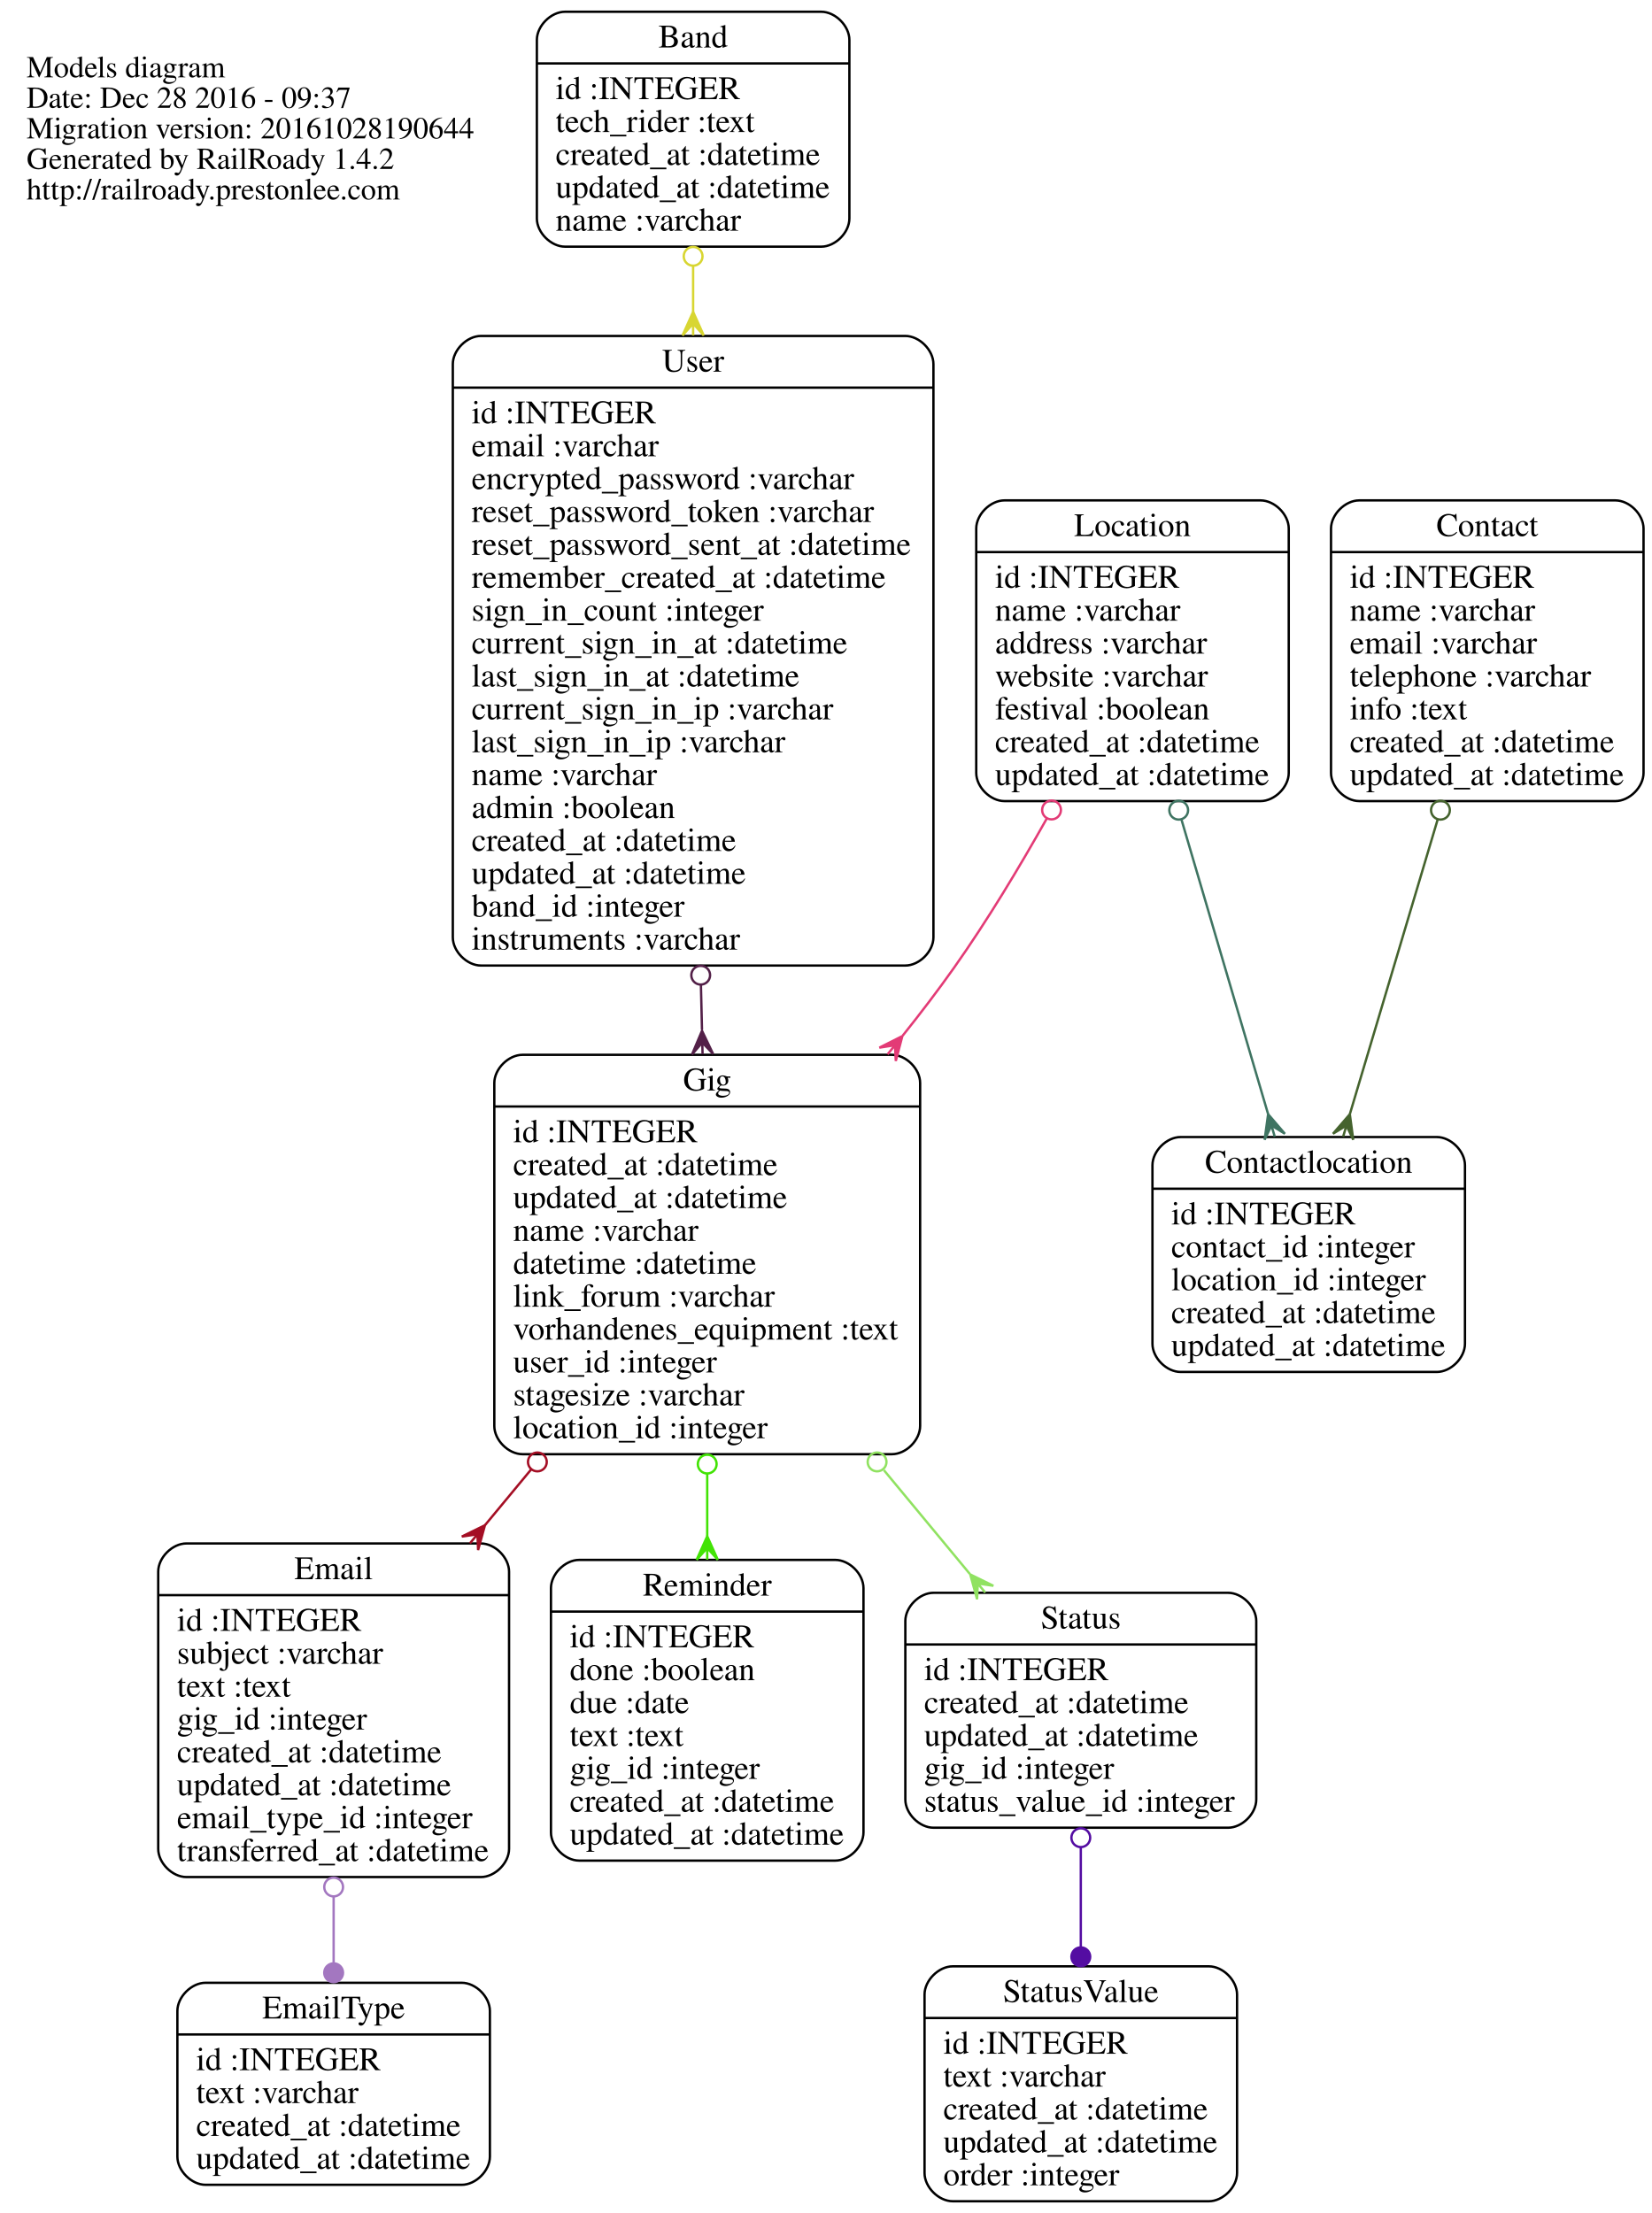
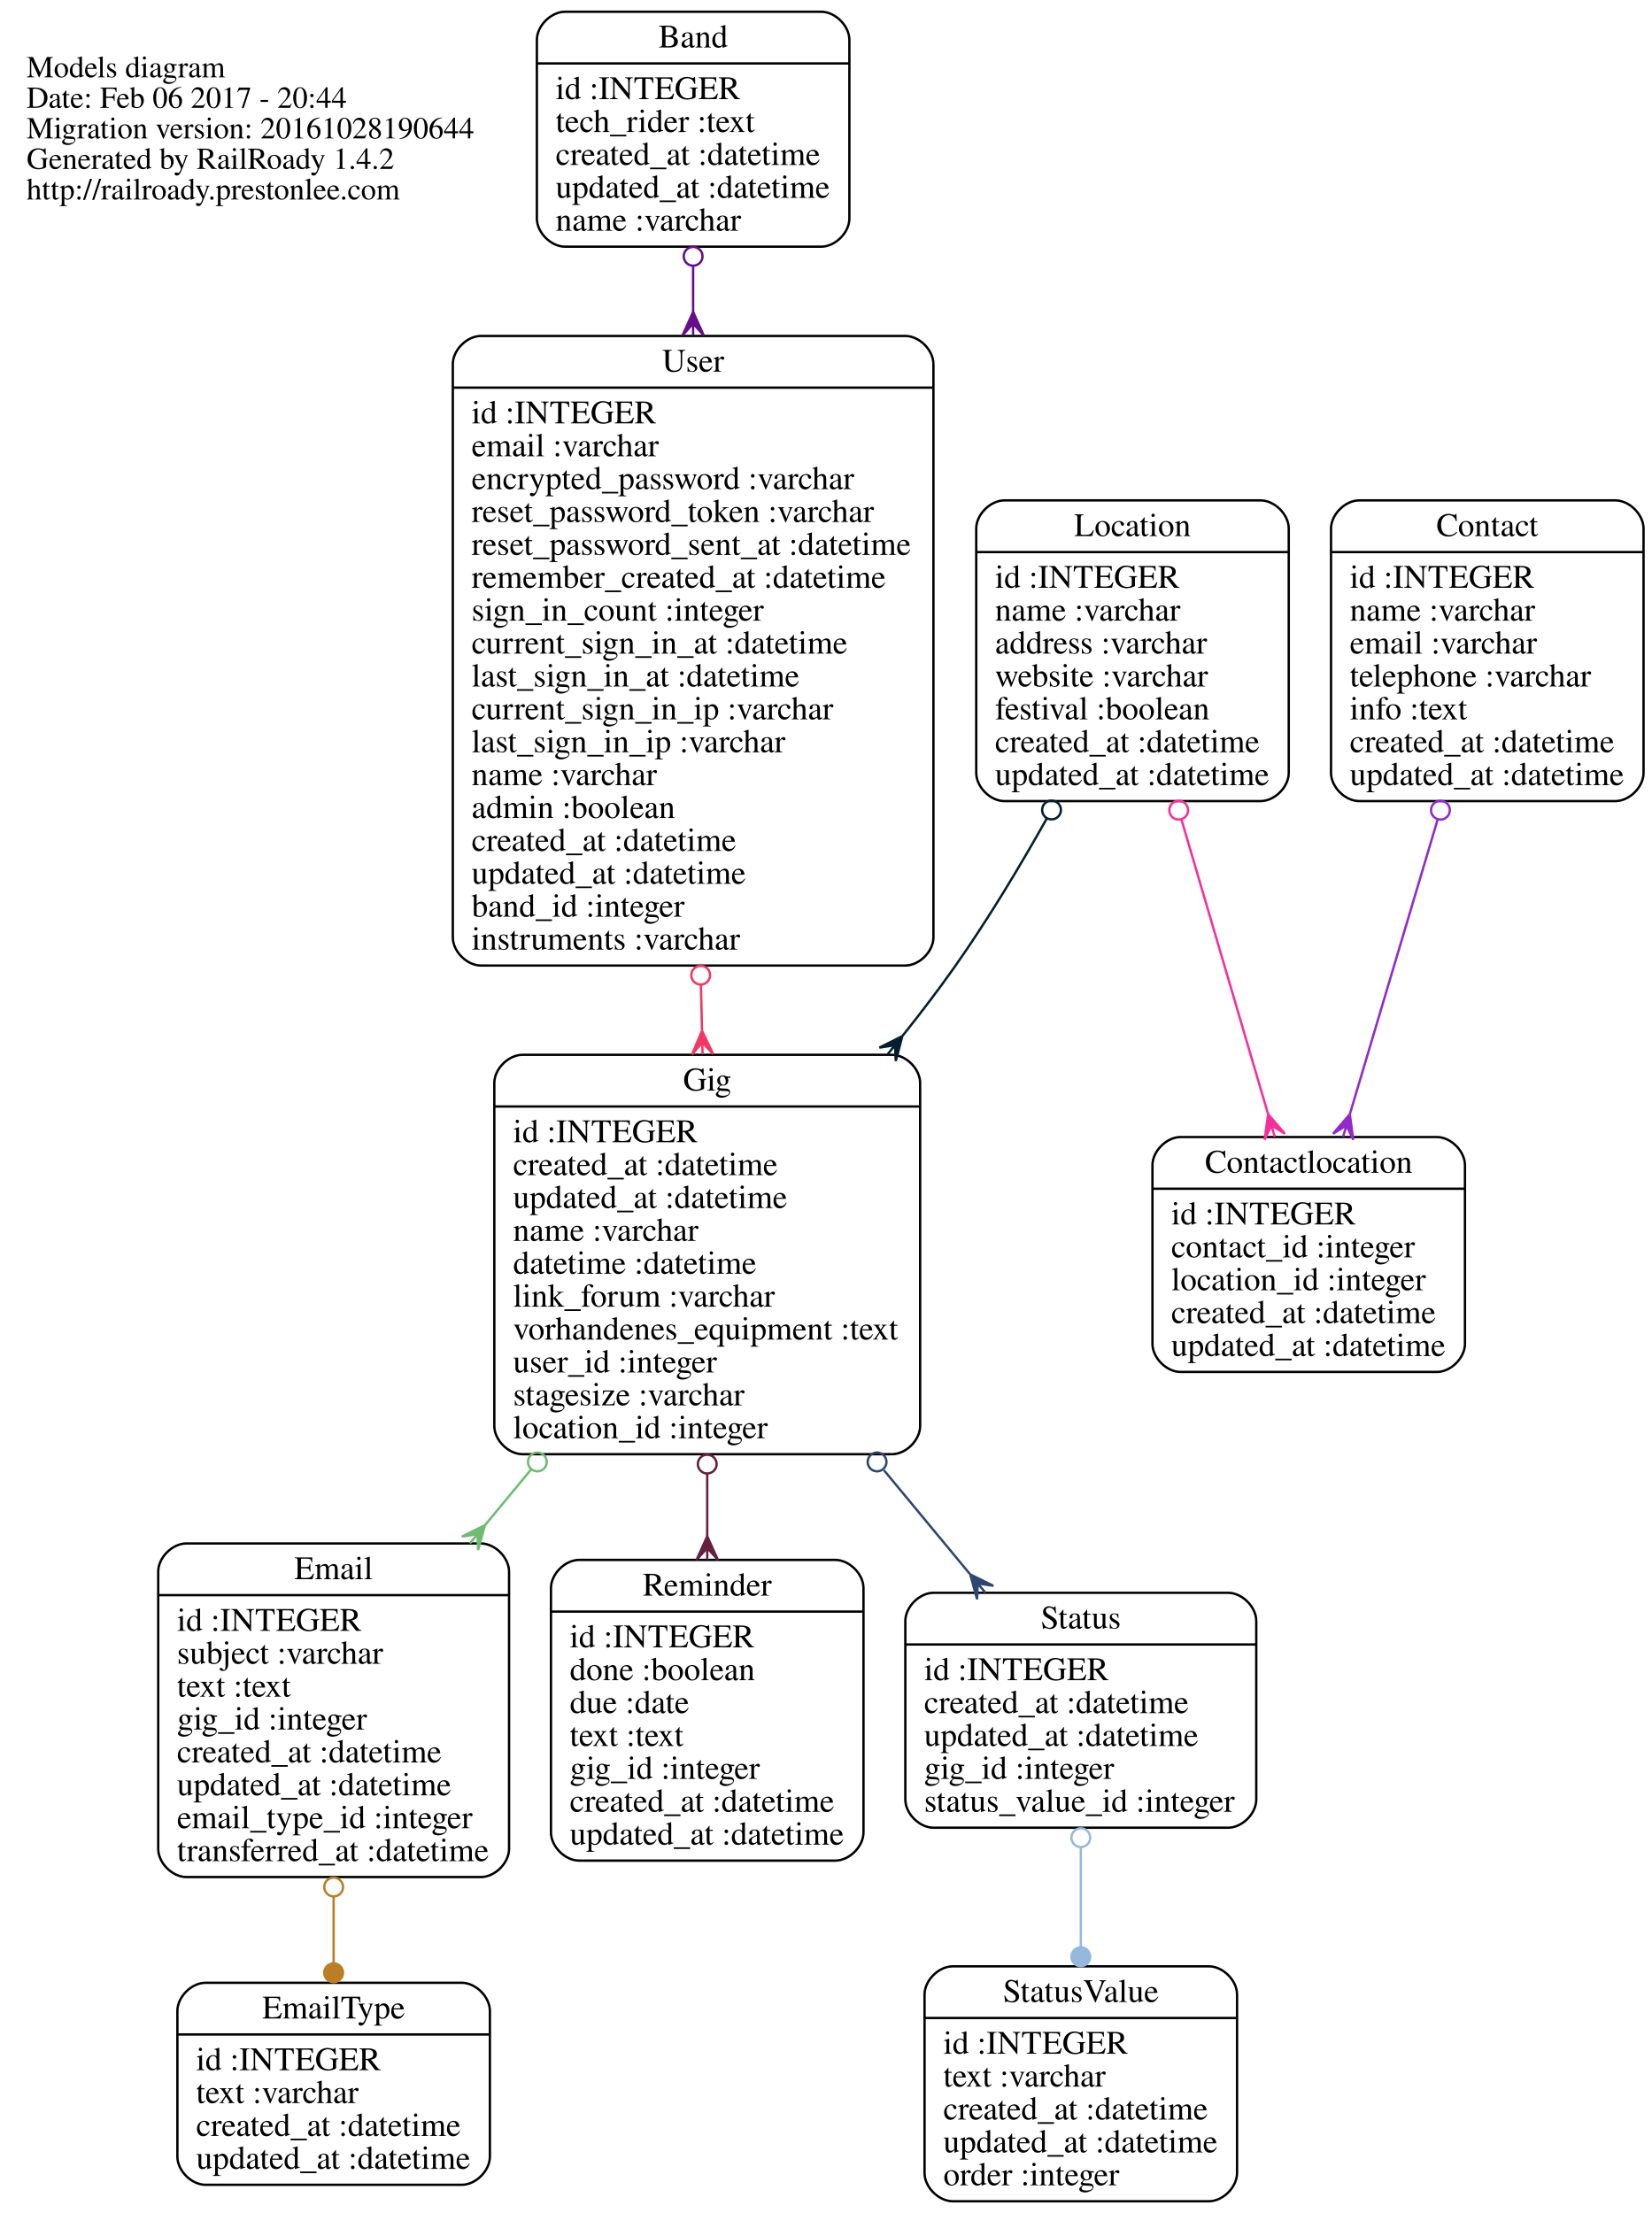
<svg xmlns="http://www.w3.org/2000/svg" width="703pt" height="942pt" viewBox="0.00 0.00 703.00 942.00">
  <g id="graph0" class="graph" transform="scale(1 1) rotate(0) translate(4 938)">
    <polygon fill="none" stroke="none" points="-4,4 -4,-938 699,-938 699,4 -4,4" />
    <g id="node1" class="node">
      <text text-anchor="start" x="7.312" y="-905.1" font-family="Times,serif" font-size="13.00">Models diagram</text>
-       <text text-anchor="start" x="7.312" y="-892.1" font-family="Times,serif" font-size="13.00">Date: Dec 28 2016 - 09:37</text>
+       <text text-anchor="start" x="7.312" y="-892.1" font-family="Times,serif" font-size="13.00">Date: Feb 06 2017 - 20:44</text>
      <text text-anchor="start" x="7.312" y="-879.1" font-family="Times,serif" font-size="13.00">Migration version: 20161028190644</text>
      <text text-anchor="start" x="7.312" y="-866.1" font-family="Times,serif" font-size="13.00">Generated by RailRoady 1.4.2</text>
      <text text-anchor="start" x="7.312" y="-853.1" font-family="Times,serif" font-size="13.00">http://railroady.prestonlee.com</text>
    </g>
    <g id="node2" class="node">
      <path fill="none" stroke="black" d="M236.495,-833C236.495,-833 345.505,-833 345.505,-833 351.505,-833 357.505,-839 357.505,-845 357.505,-845 357.505,-921 357.505,-921 357.505,-927 351.505,-933 345.505,-933 345.505,-933 236.495,-933 236.495,-933 230.495,-933 224.495,-927 224.495,-921 224.495,-921 224.495,-845 224.495,-845 224.495,-839 230.495,-833 236.495,-833" />
      <text text-anchor="middle" x="291" y="-917.8" font-family="Times,serif" font-size="14.00">Band</text>
      <polyline fill="none" stroke="black" points="224.495,-911 357.505,-911 " />
      <text text-anchor="start" x="232.495" y="-895.8" font-family="Times,serif" font-size="14.00">id :INTEGER</text>
      <text text-anchor="start" x="232.495" y="-881.8" font-family="Times,serif" font-size="14.00">tech_rider :text</text>
      <text text-anchor="start" x="232.495" y="-867.8" font-family="Times,serif" font-size="14.00">created_at :datetime</text>
      <text text-anchor="start" x="232.495" y="-853.8" font-family="Times,serif" font-size="14.00">updated_at :datetime</text>
      <text text-anchor="start" x="232.495" y="-839.8" font-family="Times,serif" font-size="14.00">name :varchar</text>
    </g>
    <g id="node12" class="node">
      <path fill="none" stroke="black" d="M200.722,-527C200.722,-527 381.278,-527 381.278,-527 387.278,-527 393.278,-533 393.278,-539 393.278,-539 393.278,-783 393.278,-783 393.278,-789 387.278,-795 381.278,-795 381.278,-795 200.722,-795 200.722,-795 194.722,-795 188.722,-789 188.722,-783 188.722,-783 188.722,-539 188.722,-539 188.722,-533 194.722,-527 200.722,-527" />
      <text text-anchor="middle" x="291" y="-779.8" font-family="Times,serif" font-size="14.00">User</text>
      <polyline fill="none" stroke="black" points="188.722,-773 393.278,-773 " />
      <text text-anchor="start" x="196.722" y="-757.8" font-family="Times,serif" font-size="14.00">id :INTEGER</text>
      <text text-anchor="start" x="196.722" y="-743.8" font-family="Times,serif" font-size="14.00">email :varchar</text>
      <text text-anchor="start" x="196.722" y="-729.8" font-family="Times,serif" font-size="14.00">encrypted_password :varchar</text>
      <text text-anchor="start" x="196.722" y="-715.8" font-family="Times,serif" font-size="14.00">reset_password_token :varchar</text>
      <text text-anchor="start" x="196.722" y="-701.8" font-family="Times,serif" font-size="14.00">reset_password_sent_at :datetime</text>
      <text text-anchor="start" x="196.722" y="-687.8" font-family="Times,serif" font-size="14.00">remember_created_at :datetime</text>
      <text text-anchor="start" x="196.722" y="-673.8" font-family="Times,serif" font-size="14.00">sign_in_count :integer</text>
      <text text-anchor="start" x="196.722" y="-659.8" font-family="Times,serif" font-size="14.00">current_sign_in_at :datetime</text>
      <text text-anchor="start" x="196.722" y="-645.8" font-family="Times,serif" font-size="14.00">last_sign_in_at :datetime</text>
      <text text-anchor="start" x="196.722" y="-631.8" font-family="Times,serif" font-size="14.00">current_sign_in_ip :varchar</text>
      <text text-anchor="start" x="196.722" y="-617.8" font-family="Times,serif" font-size="14.00">last_sign_in_ip :varchar</text>
      <text text-anchor="start" x="196.722" y="-603.8" font-family="Times,serif" font-size="14.00">name :varchar</text>
      <text text-anchor="start" x="196.722" y="-589.8" font-family="Times,serif" font-size="14.00">admin :boolean</text>
      <text text-anchor="start" x="196.722" y="-575.8" font-family="Times,serif" font-size="14.00">created_at :datetime</text>
      <text text-anchor="start" x="196.722" y="-561.8" font-family="Times,serif" font-size="14.00">updated_at :datetime</text>
      <text text-anchor="start" x="196.722" y="-547.8" font-family="Times,serif" font-size="14.00">band_id :integer</text>
      <text text-anchor="start" x="196.722" y="-533.8" font-family="Times,serif" font-size="14.00">instruments :varchar</text>
    </g>
    <g id="edge1" class="edge">
-       <path fill="none" stroke="#d8d632" d="M291,-824.878C291,-818.605 291,-812.031 291,-805.271" />
-       <ellipse fill="none" stroke="#d8d632" cx="291" cy="-828.902" rx="4" ry="4" />
-       <polygon fill="#d8d632" stroke="#d8d632" points="291,-805.249 295.5,-795.249 291,-800.249 291,-795.249 291,-795.249 291,-795.249 291,-800.249 286.5,-795.249 291,-805.249 291,-805.249" />
+       <path fill="none" stroke="#670d8b" d="M291,-824.878C291,-818.605 291,-812.031 291,-805.271" />
+       <ellipse fill="none" stroke="#670d8b" cx="291" cy="-828.902" rx="4" ry="4" />
+       <polygon fill="#670d8b" stroke="#670d8b" points="291,-805.249 295.5,-795.249 291,-800.249 291,-795.249 291,-795.249 291,-795.249 291,-800.249 286.5,-795.249 291,-805.249 291,-805.249" />
    </g>
    <g id="node3" class="node">
      <path fill="none" stroke="black" d="M574.495,-597C574.495,-597 683.505,-597 683.505,-597 689.505,-597 695.505,-603 695.505,-609 695.505,-609 695.505,-713 695.505,-713 695.505,-719 689.505,-725 683.505,-725 683.505,-725 574.495,-725 574.495,-725 568.495,-725 562.495,-719 562.495,-713 562.495,-713 562.495,-609 562.495,-609 562.495,-603 568.495,-597 574.495,-597" />
      <text text-anchor="middle" x="629" y="-709.8" font-family="Times,serif" font-size="14.00">Contact</text>
      <polyline fill="none" stroke="black" points="562.495,-703 695.505,-703 " />
      <text text-anchor="start" x="570.495" y="-687.8" font-family="Times,serif" font-size="14.00">id :INTEGER</text>
      <text text-anchor="start" x="570.495" y="-673.8" font-family="Times,serif" font-size="14.00">name :varchar</text>
      <text text-anchor="start" x="570.495" y="-659.8" font-family="Times,serif" font-size="14.00">email :varchar</text>
      <text text-anchor="start" x="570.495" y="-645.8" font-family="Times,serif" font-size="14.00">telephone :varchar</text>
      <text text-anchor="start" x="570.495" y="-631.8" font-family="Times,serif" font-size="14.00">info :text</text>
      <text text-anchor="start" x="570.495" y="-617.8" font-family="Times,serif" font-size="14.00">created_at :datetime</text>
      <text text-anchor="start" x="570.495" y="-603.8" font-family="Times,serif" font-size="14.00">updated_at :datetime</text>
    </g>
    <g id="node4" class="node">
      <path fill="none" stroke="black" d="M498.495,-354C498.495,-354 607.505,-354 607.505,-354 613.505,-354 619.505,-360 619.505,-366 619.505,-366 619.505,-442 619.505,-442 619.505,-448 613.505,-454 607.505,-454 607.505,-454 498.495,-454 498.495,-454 492.495,-454 486.495,-448 486.495,-442 486.495,-442 486.495,-366 486.495,-366 486.495,-360 492.495,-354 498.495,-354" />
      <text text-anchor="middle" x="553" y="-438.8" font-family="Times,serif" font-size="14.00">Contactlocation</text>
      <polyline fill="none" stroke="black" points="486.495,-432 619.505,-432 " />
      <text text-anchor="start" x="494.495" y="-416.8" font-family="Times,serif" font-size="14.00">id :INTEGER</text>
      <text text-anchor="start" x="494.495" y="-402.8" font-family="Times,serif" font-size="14.00">contact_id :integer</text>
      <text text-anchor="start" x="494.495" y="-388.8" font-family="Times,serif" font-size="14.00">location_id :integer</text>
      <text text-anchor="start" x="494.495" y="-374.8" font-family="Times,serif" font-size="14.00">created_at :datetime</text>
      <text text-anchor="start" x="494.495" y="-360.8" font-family="Times,serif" font-size="14.00">updated_at :datetime</text>
    </g>
    <g id="edge2" class="edge">
-       <path fill="none" stroke="#45632e" d="M607.862,-589.077C596.111,-549.647 581.66,-501.162 570.54,-463.851" />
-       <ellipse fill="none" stroke="#45632e" cx="609.071" cy="-593.133" rx="4" ry="4" />
-       <polygon fill="#45632e" stroke="#45632e" points="570.499,-463.715 571.956,-452.846 569.071,-458.923 567.643,-454.131 567.643,-454.131 567.643,-454.131 569.071,-458.923 563.33,-455.417 570.499,-463.715 570.499,-463.715" />
+       <path fill="none" stroke="#912acb" d="M607.862,-589.077C596.111,-549.647 581.66,-501.162 570.54,-463.851" />
+       <ellipse fill="none" stroke="#912acb" cx="609.071" cy="-593.133" rx="4" ry="4" />
+       <polygon fill="#912acb" stroke="#912acb" points="570.499,-463.715 571.956,-452.846 569.071,-458.923 567.643,-454.131 567.643,-454.131 567.643,-454.131 569.071,-458.923 563.33,-455.417 570.499,-463.715 570.499,-463.715" />
    </g>
    <g id="node5" class="node">
      <path fill="none" stroke="black" d="M75.339,-139C75.339,-139 200.661,-139 200.661,-139 206.661,-139 212.661,-145 212.661,-151 212.661,-151 212.661,-269 212.661,-269 212.661,-275 206.661,-281 200.661,-281 200.661,-281 75.339,-281 75.339,-281 69.339,-281 63.339,-275 63.339,-269 63.339,-269 63.339,-151 63.339,-151 63.339,-145 69.339,-139 75.339,-139" />
      <text text-anchor="middle" x="138" y="-265.8" font-family="Times,serif" font-size="14.00">Email</text>
      <polyline fill="none" stroke="black" points="63.339,-259 212.661,-259 " />
      <text text-anchor="start" x="71.339" y="-243.8" font-family="Times,serif" font-size="14.00">id :INTEGER</text>
      <text text-anchor="start" x="71.339" y="-229.8" font-family="Times,serif" font-size="14.00">subject :varchar</text>
      <text text-anchor="start" x="71.339" y="-215.8" font-family="Times,serif" font-size="14.00">text :text</text>
      <text text-anchor="start" x="71.339" y="-201.8" font-family="Times,serif" font-size="14.00">gig_id :integer</text>
      <text text-anchor="start" x="71.339" y="-187.8" font-family="Times,serif" font-size="14.00">created_at :datetime</text>
      <text text-anchor="start" x="71.339" y="-173.8" font-family="Times,serif" font-size="14.00">updated_at :datetime</text>
      <text text-anchor="start" x="71.339" y="-159.8" font-family="Times,serif" font-size="14.00">email_type_id :integer</text>
      <text text-anchor="start" x="71.339" y="-145.8" font-family="Times,serif" font-size="14.00">transferred_at :datetime</text>
    </g>
    <g id="node6" class="node">
      <path fill="none" stroke="black" d="M83.495,-8C83.495,-8 192.505,-8 192.505,-8 198.505,-8 204.505,-14 204.505,-20 204.505,-20 204.505,-82 204.505,-82 204.505,-88 198.505,-94 192.505,-94 192.505,-94 83.495,-94 83.495,-94 77.495,-94 71.495,-88 71.495,-82 71.495,-82 71.495,-20 71.495,-20 71.495,-14 77.495,-8 83.495,-8" />
      <text text-anchor="middle" x="138" y="-78.8" font-family="Times,serif" font-size="14.00">EmailType</text>
      <polyline fill="none" stroke="black" points="71.495,-72 204.505,-72 " />
      <text text-anchor="start" x="79.495" y="-56.8" font-family="Times,serif" font-size="14.00">id :INTEGER</text>
      <text text-anchor="start" x="79.495" y="-42.8" font-family="Times,serif" font-size="14.00">text :varchar</text>
      <text text-anchor="start" x="79.495" y="-28.8" font-family="Times,serif" font-size="14.00">created_at :datetime</text>
      <text text-anchor="start" x="79.495" y="-14.8" font-family="Times,serif" font-size="14.00">updated_at :datetime</text>
    </g>
    <g id="edge3" class="edge">
-       <path fill="none" stroke="#a377c0" d="M138,-130.552C138,-120.968 138,-111.382 138,-102.366" />
-       <ellipse fill="none" stroke="#a377c0" cx="138" cy="-134.766" rx="4" ry="4" />
-       <ellipse fill="#a377c0" stroke="#a377c0" cx="138" cy="-98.263" rx="4" ry="4" />
+       <path fill="none" stroke="#bb7e27" d="M138,-130.552C138,-120.968 138,-111.382 138,-102.366" />
+       <ellipse fill="none" stroke="#bb7e27" cx="138" cy="-134.766" rx="4" ry="4" />
+       <ellipse fill="#bb7e27" stroke="#bb7e27" cx="138" cy="-98.263" rx="4" ry="4" />
    </g>
    <g id="node7" class="node">
      <path fill="none" stroke="black" d="M218.384,-319C218.384,-319 375.616,-319 375.616,-319 381.616,-319 387.616,-325 387.616,-331 387.616,-331 387.616,-477 387.616,-477 387.616,-483 381.616,-489 375.616,-489 375.616,-489 218.384,-489 218.384,-489 212.384,-489 206.384,-483 206.384,-477 206.384,-477 206.384,-331 206.384,-331 206.384,-325 212.384,-319 218.384,-319" />
      <text text-anchor="middle" x="297" y="-473.8" font-family="Times,serif" font-size="14.00">Gig</text>
      <polyline fill="none" stroke="black" points="206.384,-467 387.616,-467 " />
      <text text-anchor="start" x="214.384" y="-451.8" font-family="Times,serif" font-size="14.00">id :INTEGER</text>
      <text text-anchor="start" x="214.384" y="-437.8" font-family="Times,serif" font-size="14.00">created_at :datetime</text>
      <text text-anchor="start" x="214.384" y="-423.8" font-family="Times,serif" font-size="14.00">updated_at :datetime</text>
      <text text-anchor="start" x="214.384" y="-409.8" font-family="Times,serif" font-size="14.00">name :varchar</text>
      <text text-anchor="start" x="214.384" y="-395.8" font-family="Times,serif" font-size="14.00">datetime :datetime</text>
      <text text-anchor="start" x="214.384" y="-381.8" font-family="Times,serif" font-size="14.00">link_forum :varchar</text>
      <text text-anchor="start" x="214.384" y="-367.8" font-family="Times,serif" font-size="14.00">vorhandenes_equipment :text</text>
      <text text-anchor="start" x="214.384" y="-353.8" font-family="Times,serif" font-size="14.00">user_id :integer</text>
      <text text-anchor="start" x="214.384" y="-339.8" font-family="Times,serif" font-size="14.00">stagesize :varchar</text>
      <text text-anchor="start" x="214.384" y="-325.8" font-family="Times,serif" font-size="14.00">location_id :integer</text>
    </g>
    <g id="edge5" class="edge">
-       <path fill="none" stroke="#a40e24" d="M222.112,-312.569C215.538,-304.631 208.922,-296.642 202.445,-288.82" />
-       <ellipse fill="none" stroke="#a40e24" cx="224.709" cy="-315.705" rx="4" ry="4" />
-       <polygon fill="#a40e24" stroke="#a40e24" points="202.399,-288.764 199.486,-278.192 199.209,-284.913 196.02,-281.062 196.02,-281.062 196.02,-281.062 199.209,-284.913 192.555,-283.933 202.399,-288.764 202.399,-288.764" />
+       <path fill="none" stroke="#6ebc71" d="M222.112,-312.569C215.538,-304.631 208.922,-296.642 202.445,-288.82" />
+       <ellipse fill="none" stroke="#6ebc71" cx="224.709" cy="-315.705" rx="4" ry="4" />
+       <polygon fill="#6ebc71" stroke="#6ebc71" points="202.399,-288.764 199.486,-278.192 199.209,-284.913 196.02,-281.062 196.02,-281.062 196.02,-281.062 199.209,-284.913 192.555,-283.933 202.399,-288.764 202.399,-288.764" />
    </g>
    <g id="node9" class="node">
      <path fill="none" stroke="black" d="M242.495,-146C242.495,-146 351.505,-146 351.505,-146 357.505,-146 363.505,-152 363.505,-158 363.505,-158 363.505,-262 363.505,-262 363.505,-268 357.505,-274 351.505,-274 351.505,-274 242.495,-274 242.495,-274 236.495,-274 230.495,-268 230.495,-262 230.495,-262 230.495,-158 230.495,-158 230.495,-152 236.495,-146 242.495,-146" />
      <text text-anchor="middle" x="297" y="-258.8" font-family="Times,serif" font-size="14.00">Reminder</text>
      <polyline fill="none" stroke="black" points="230.495,-252 363.505,-252 " />
      <text text-anchor="start" x="238.495" y="-236.8" font-family="Times,serif" font-size="14.00">id :INTEGER</text>
      <text text-anchor="start" x="238.495" y="-222.8" font-family="Times,serif" font-size="14.00">done :boolean</text>
      <text text-anchor="start" x="238.495" y="-208.8" font-family="Times,serif" font-size="14.00">due :date</text>
      <text text-anchor="start" x="238.495" y="-194.8" font-family="Times,serif" font-size="14.00">text :text</text>
      <text text-anchor="start" x="238.495" y="-180.8" font-family="Times,serif" font-size="14.00">gig_id :integer</text>
      <text text-anchor="start" x="238.495" y="-166.8" font-family="Times,serif" font-size="14.00">created_at :datetime</text>
      <text text-anchor="start" x="238.495" y="-152.8" font-family="Times,serif" font-size="14.00">updated_at :datetime</text>
    </g>
    <g id="edge6" class="edge">
-       <path fill="none" stroke="#42e305" d="M297,-310.664C297,-301.758 297,-292.81 297,-284.127" />
-       <ellipse fill="none" stroke="#42e305" cx="297" cy="-314.786" rx="4" ry="4" />
-       <polygon fill="#42e305" stroke="#42e305" points="297,-284.075 301.5,-274.075 297,-279.075 297,-274.075 297,-274.075 297,-274.075 297,-279.075 292.5,-274.075 297,-284.075 297,-284.075" />
+       <path fill="none" stroke="#65203f" d="M297,-310.664C297,-301.758 297,-292.81 297,-284.127" />
+       <ellipse fill="none" stroke="#65203f" cx="297" cy="-314.786" rx="4" ry="4" />
+       <polygon fill="#65203f" stroke="#65203f" points="297,-284.075 301.5,-274.075 297,-279.075 297,-274.075 297,-274.075 297,-274.075 297,-279.075 292.5,-274.075 297,-284.075 297,-284.075" />
    </g>
    <g id="node10" class="node">
      <path fill="none" stroke="black" d="M393.322,-160C393.322,-160 518.678,-160 518.678,-160 524.678,-160 530.678,-166 530.678,-172 530.678,-172 530.678,-248 530.678,-248 530.678,-254 524.678,-260 518.678,-260 518.678,-260 393.322,-260 393.322,-260 387.322,-260 381.322,-254 381.322,-248 381.322,-248 381.322,-172 381.322,-172 381.322,-166 387.322,-160 393.322,-160" />
      <text text-anchor="middle" x="456" y="-244.8" font-family="Times,serif" font-size="14.00">Status</text>
      <polyline fill="none" stroke="black" points="381.322,-238 530.678,-238 " />
      <text text-anchor="start" x="389.322" y="-222.8" font-family="Times,serif" font-size="14.00">id :INTEGER</text>
      <text text-anchor="start" x="389.322" y="-208.8" font-family="Times,serif" font-size="14.00">created_at :datetime</text>
      <text text-anchor="start" x="389.322" y="-194.8" font-family="Times,serif" font-size="14.00">updated_at :datetime</text>
      <text text-anchor="start" x="389.322" y="-180.8" font-family="Times,serif" font-size="14.00">gig_id :integer</text>
      <text text-anchor="start" x="389.322" y="-166.8" font-family="Times,serif" font-size="14.00">status_value_id :integer</text>
    </g>
    <g id="edge4" class="edge">
-       <path fill="none" stroke="#90e261" d="M372.205,-312.187C384.635,-297.177 397.205,-281.998 408.695,-268.122" />
-       <ellipse fill="none" stroke="#90e261" cx="369.291" cy="-315.705" rx="4" ry="4" />
-       <polygon fill="#90e261" stroke="#90e261" points="408.949,-267.817 418.793,-262.985 412.138,-263.966 415.327,-260.115 415.327,-260.115 415.327,-260.115 412.138,-263.966 411.861,-257.245 408.949,-267.817 408.949,-267.817" />
+       <path fill="none" stroke="#2e4772" d="M372.205,-312.187C384.635,-297.177 397.205,-281.998 408.695,-268.122" />
+       <ellipse fill="none" stroke="#2e4772" cx="369.291" cy="-315.705" rx="4" ry="4" />
+       <polygon fill="#2e4772" stroke="#2e4772" points="408.949,-267.817 418.793,-262.985 412.138,-263.966 415.327,-260.115 415.327,-260.115 415.327,-260.115 412.138,-263.966 411.861,-257.245 408.949,-267.817 408.949,-267.817" />
    </g>
    <g id="node8" class="node">
      <path fill="none" stroke="black" d="M423.495,-597C423.495,-597 532.505,-597 532.505,-597 538.505,-597 544.505,-603 544.505,-609 544.505,-609 544.505,-713 544.505,-713 544.505,-719 538.505,-725 532.505,-725 532.505,-725 423.495,-725 423.495,-725 417.495,-725 411.495,-719 411.495,-713 411.495,-713 411.495,-609 411.495,-609 411.495,-603 417.495,-597 423.495,-597" />
      <text text-anchor="middle" x="478" y="-709.8" font-family="Times,serif" font-size="14.00">Location</text>
      <polyline fill="none" stroke="black" points="411.495,-703 544.505,-703 " />
      <text text-anchor="start" x="419.495" y="-687.8" font-family="Times,serif" font-size="14.00">id :INTEGER</text>
      <text text-anchor="start" x="419.495" y="-673.8" font-family="Times,serif" font-size="14.00">name :varchar</text>
      <text text-anchor="start" x="419.495" y="-659.8" font-family="Times,serif" font-size="14.00">address :varchar</text>
      <text text-anchor="start" x="419.495" y="-645.8" font-family="Times,serif" font-size="14.00">website :varchar</text>
      <text text-anchor="start" x="419.495" y="-631.8" font-family="Times,serif" font-size="14.00">festival :boolean</text>
      <text text-anchor="start" x="419.495" y="-617.8" font-family="Times,serif" font-size="14.00">created_at :datetime</text>
      <text text-anchor="start" x="419.495" y="-603.8" font-family="Times,serif" font-size="14.00">updated_at :datetime</text>
    </g>
    <g id="edge8" class="edge">
-       <path fill="none" stroke="#3f7462" d="M498.86,-589.077C510.457,-549.647 524.717,-501.162 535.691,-463.851" />
-       <ellipse fill="none" stroke="#3f7462" cx="497.668" cy="-593.129" rx="4" ry="4" />
-       <polygon fill="#3f7462" stroke="#3f7462" points="535.728,-463.725 542.867,-455.401 537.139,-458.928 538.55,-454.131 538.55,-454.131 538.55,-454.131 537.139,-458.928 534.233,-452.861 535.728,-463.725 535.728,-463.725" />
+       <path fill="none" stroke="#f62f9d" d="M498.86,-589.077C510.457,-549.647 524.717,-501.162 535.691,-463.851" />
+       <ellipse fill="none" stroke="#f62f9d" cx="497.668" cy="-593.129" rx="4" ry="4" />
+       <polygon fill="#f62f9d" stroke="#f62f9d" points="535.728,-463.725 542.867,-455.401 537.139,-458.928 538.55,-454.131 538.55,-454.131 538.55,-454.131 537.139,-458.928 534.233,-452.861 535.728,-463.725 535.728,-463.725" />
    </g>
    <g id="edge7" class="edge">
-       <path fill="none" stroke="#e33b76" d="M441.565,-589.659C429.77,-568.646 416.078,-545.916 402,-526 395.227,-516.418 387.835,-506.709 380.211,-497.173" />
-       <ellipse fill="none" stroke="#e33b76" cx="443.545" cy="-593.217" rx="4" ry="4" />
-       <polygon fill="#e33b76" stroke="#e33b76" points="380.056,-496.982 377.259,-486.379 376.909,-493.097 373.762,-489.211 373.762,-489.211 373.762,-489.211 376.909,-493.097 370.265,-492.044 380.056,-496.982 380.056,-496.982" />
+       <path fill="none" stroke="#011f30" d="M441.565,-589.659C429.77,-568.646 416.078,-545.916 402,-526 395.227,-516.418 387.835,-506.709 380.211,-497.173" />
+       <ellipse fill="none" stroke="#011f30" cx="443.545" cy="-593.217" rx="4" ry="4" />
+       <polygon fill="#011f30" stroke="#011f30" points="380.056,-496.982 377.259,-486.379 376.909,-493.097 373.762,-489.211 373.762,-489.211 373.762,-489.211 376.909,-493.097 370.265,-492.044 380.056,-496.982 380.056,-496.982" />
    </g>
    <g id="node11" class="node">
      <path fill="none" stroke="black" d="M401.495,-1C401.495,-1 510.505,-1 510.505,-1 516.505,-1 522.505,-7 522.505,-13 522.505,-13 522.505,-89 522.505,-89 522.505,-95 516.505,-101 510.505,-101 510.505,-101 401.495,-101 401.495,-101 395.495,-101 389.495,-95 389.495,-89 389.495,-89 389.495,-13 389.495,-13 389.495,-7 395.495,-1 401.495,-1" />
      <text text-anchor="middle" x="456" y="-85.8" font-family="Times,serif" font-size="14.00">StatusValue</text>
      <polyline fill="none" stroke="black" points="389.495,-79 522.505,-79 " />
      <text text-anchor="start" x="397.495" y="-63.8" font-family="Times,serif" font-size="14.00">id :INTEGER</text>
      <text text-anchor="start" x="397.495" y="-49.8" font-family="Times,serif" font-size="14.00">text :varchar</text>
      <text text-anchor="start" x="397.495" y="-35.8" font-family="Times,serif" font-size="14.00">created_at :datetime</text>
      <text text-anchor="start" x="397.495" y="-21.8" font-family="Times,serif" font-size="14.00">updated_at :datetime</text>
      <text text-anchor="start" x="397.495" y="-7.8" font-family="Times,serif" font-size="14.00">order :integer</text>
    </g>
    <g id="edge9" class="edge">
-       <path fill="none" stroke="#540da2" d="M456,-151.725C456,-137.839 456,-122.995 456,-109.116" />
-       <ellipse fill="none" stroke="#540da2" cx="456" cy="-155.755" rx="4" ry="4" />
-       <ellipse fill="#540da2" stroke="#540da2" cx="456" cy="-105.07" rx="4" ry="4" />
+       <path fill="none" stroke="#95b9dd" d="M456,-151.725C456,-137.839 456,-122.995 456,-109.116" />
+       <ellipse fill="none" stroke="#95b9dd" cx="456" cy="-155.755" rx="4" ry="4" />
+       <ellipse fill="#95b9dd" stroke="#95b9dd" cx="456" cy="-105.07" rx="4" ry="4" />
    </g>
    <g id="edge10" class="edge">
-       <path fill="none" stroke="#532048" d="M294.322,-518.813C294.474,-512.37 294.624,-505.975 294.772,-499.693" />
-       <ellipse fill="none" stroke="#532048" cx="294.226" cy="-522.9" rx="4" ry="4" />
-       <polygon fill="#532048" stroke="#532048" points="294.783,-499.238 299.517,-489.346 294.9,-494.239 295.018,-489.241 295.018,-489.241 295.018,-489.241 294.9,-494.239 290.519,-489.135 294.783,-499.238 294.783,-499.238" />
+       <path fill="none" stroke="#f23762" d="M294.322,-518.813C294.474,-512.37 294.624,-505.975 294.772,-499.693" />
+       <ellipse fill="none" stroke="#f23762" cx="294.226" cy="-522.9" rx="4" ry="4" />
+       <polygon fill="#f23762" stroke="#f23762" points="294.783,-499.238 299.517,-489.346 294.9,-494.239 295.018,-489.241 295.018,-489.241 295.018,-489.241 294.9,-494.239 290.519,-489.135 294.783,-499.238 294.783,-499.238" />
    </g>
  </g>
</svg>
